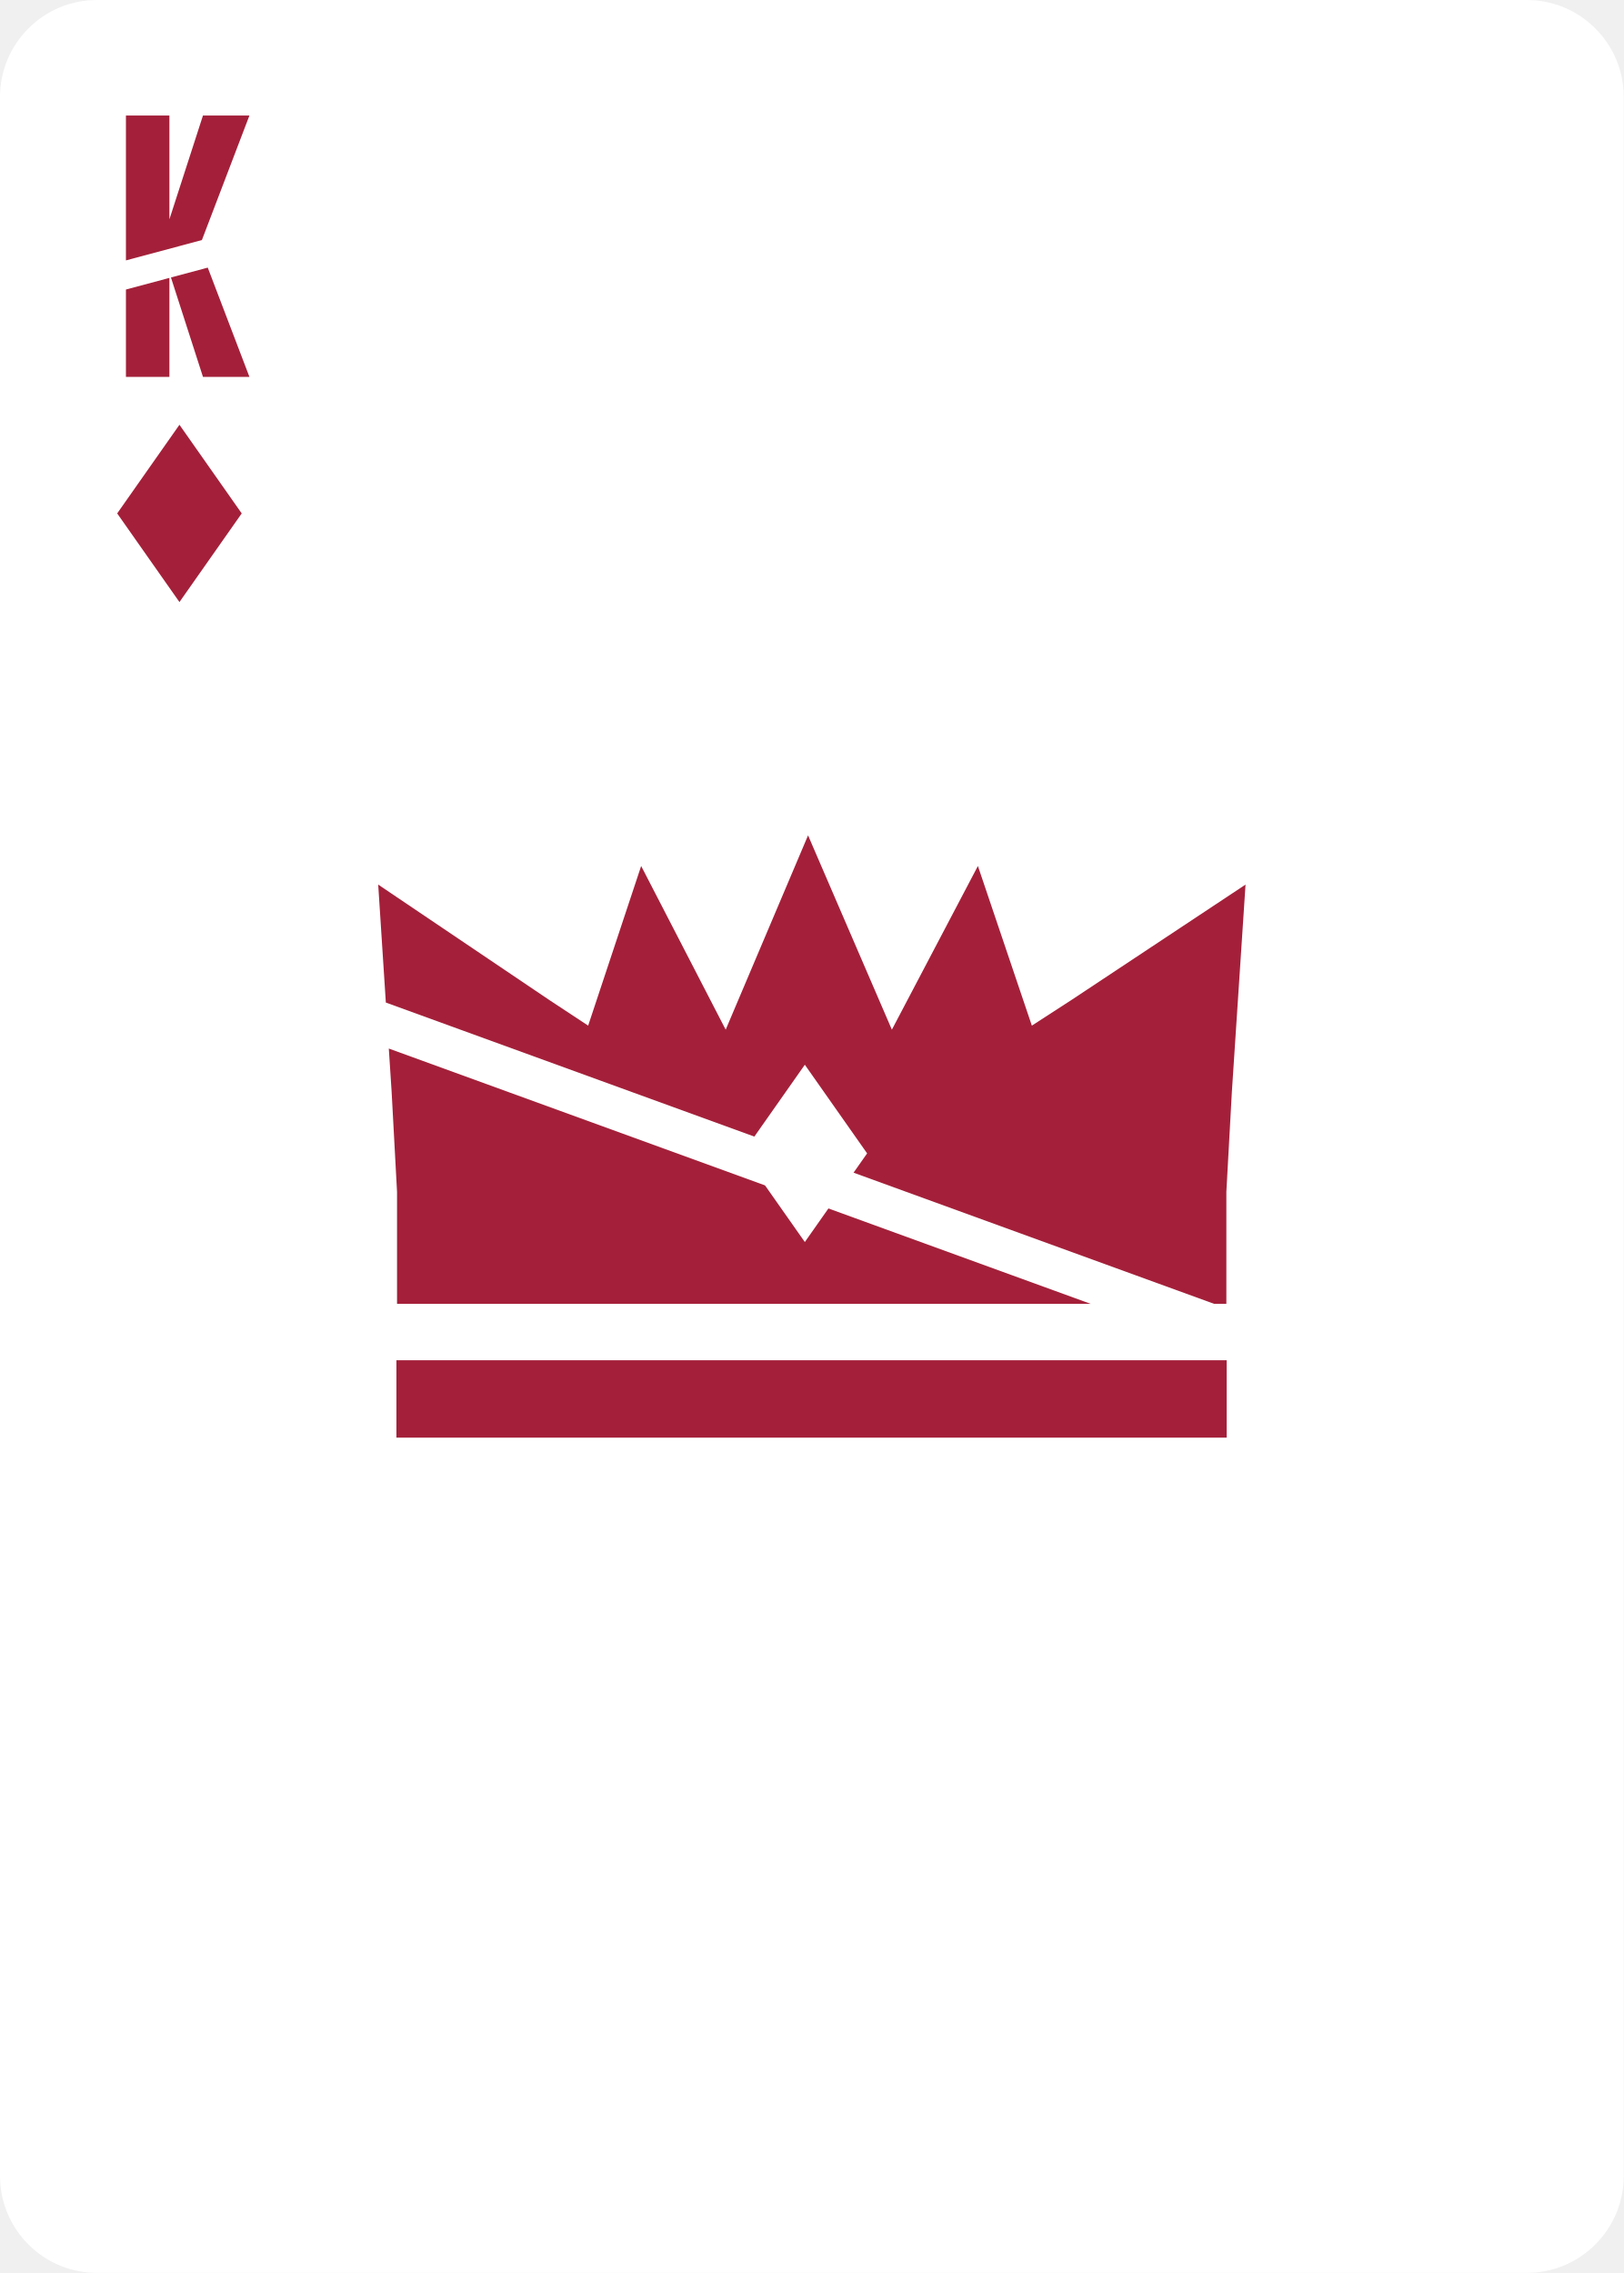
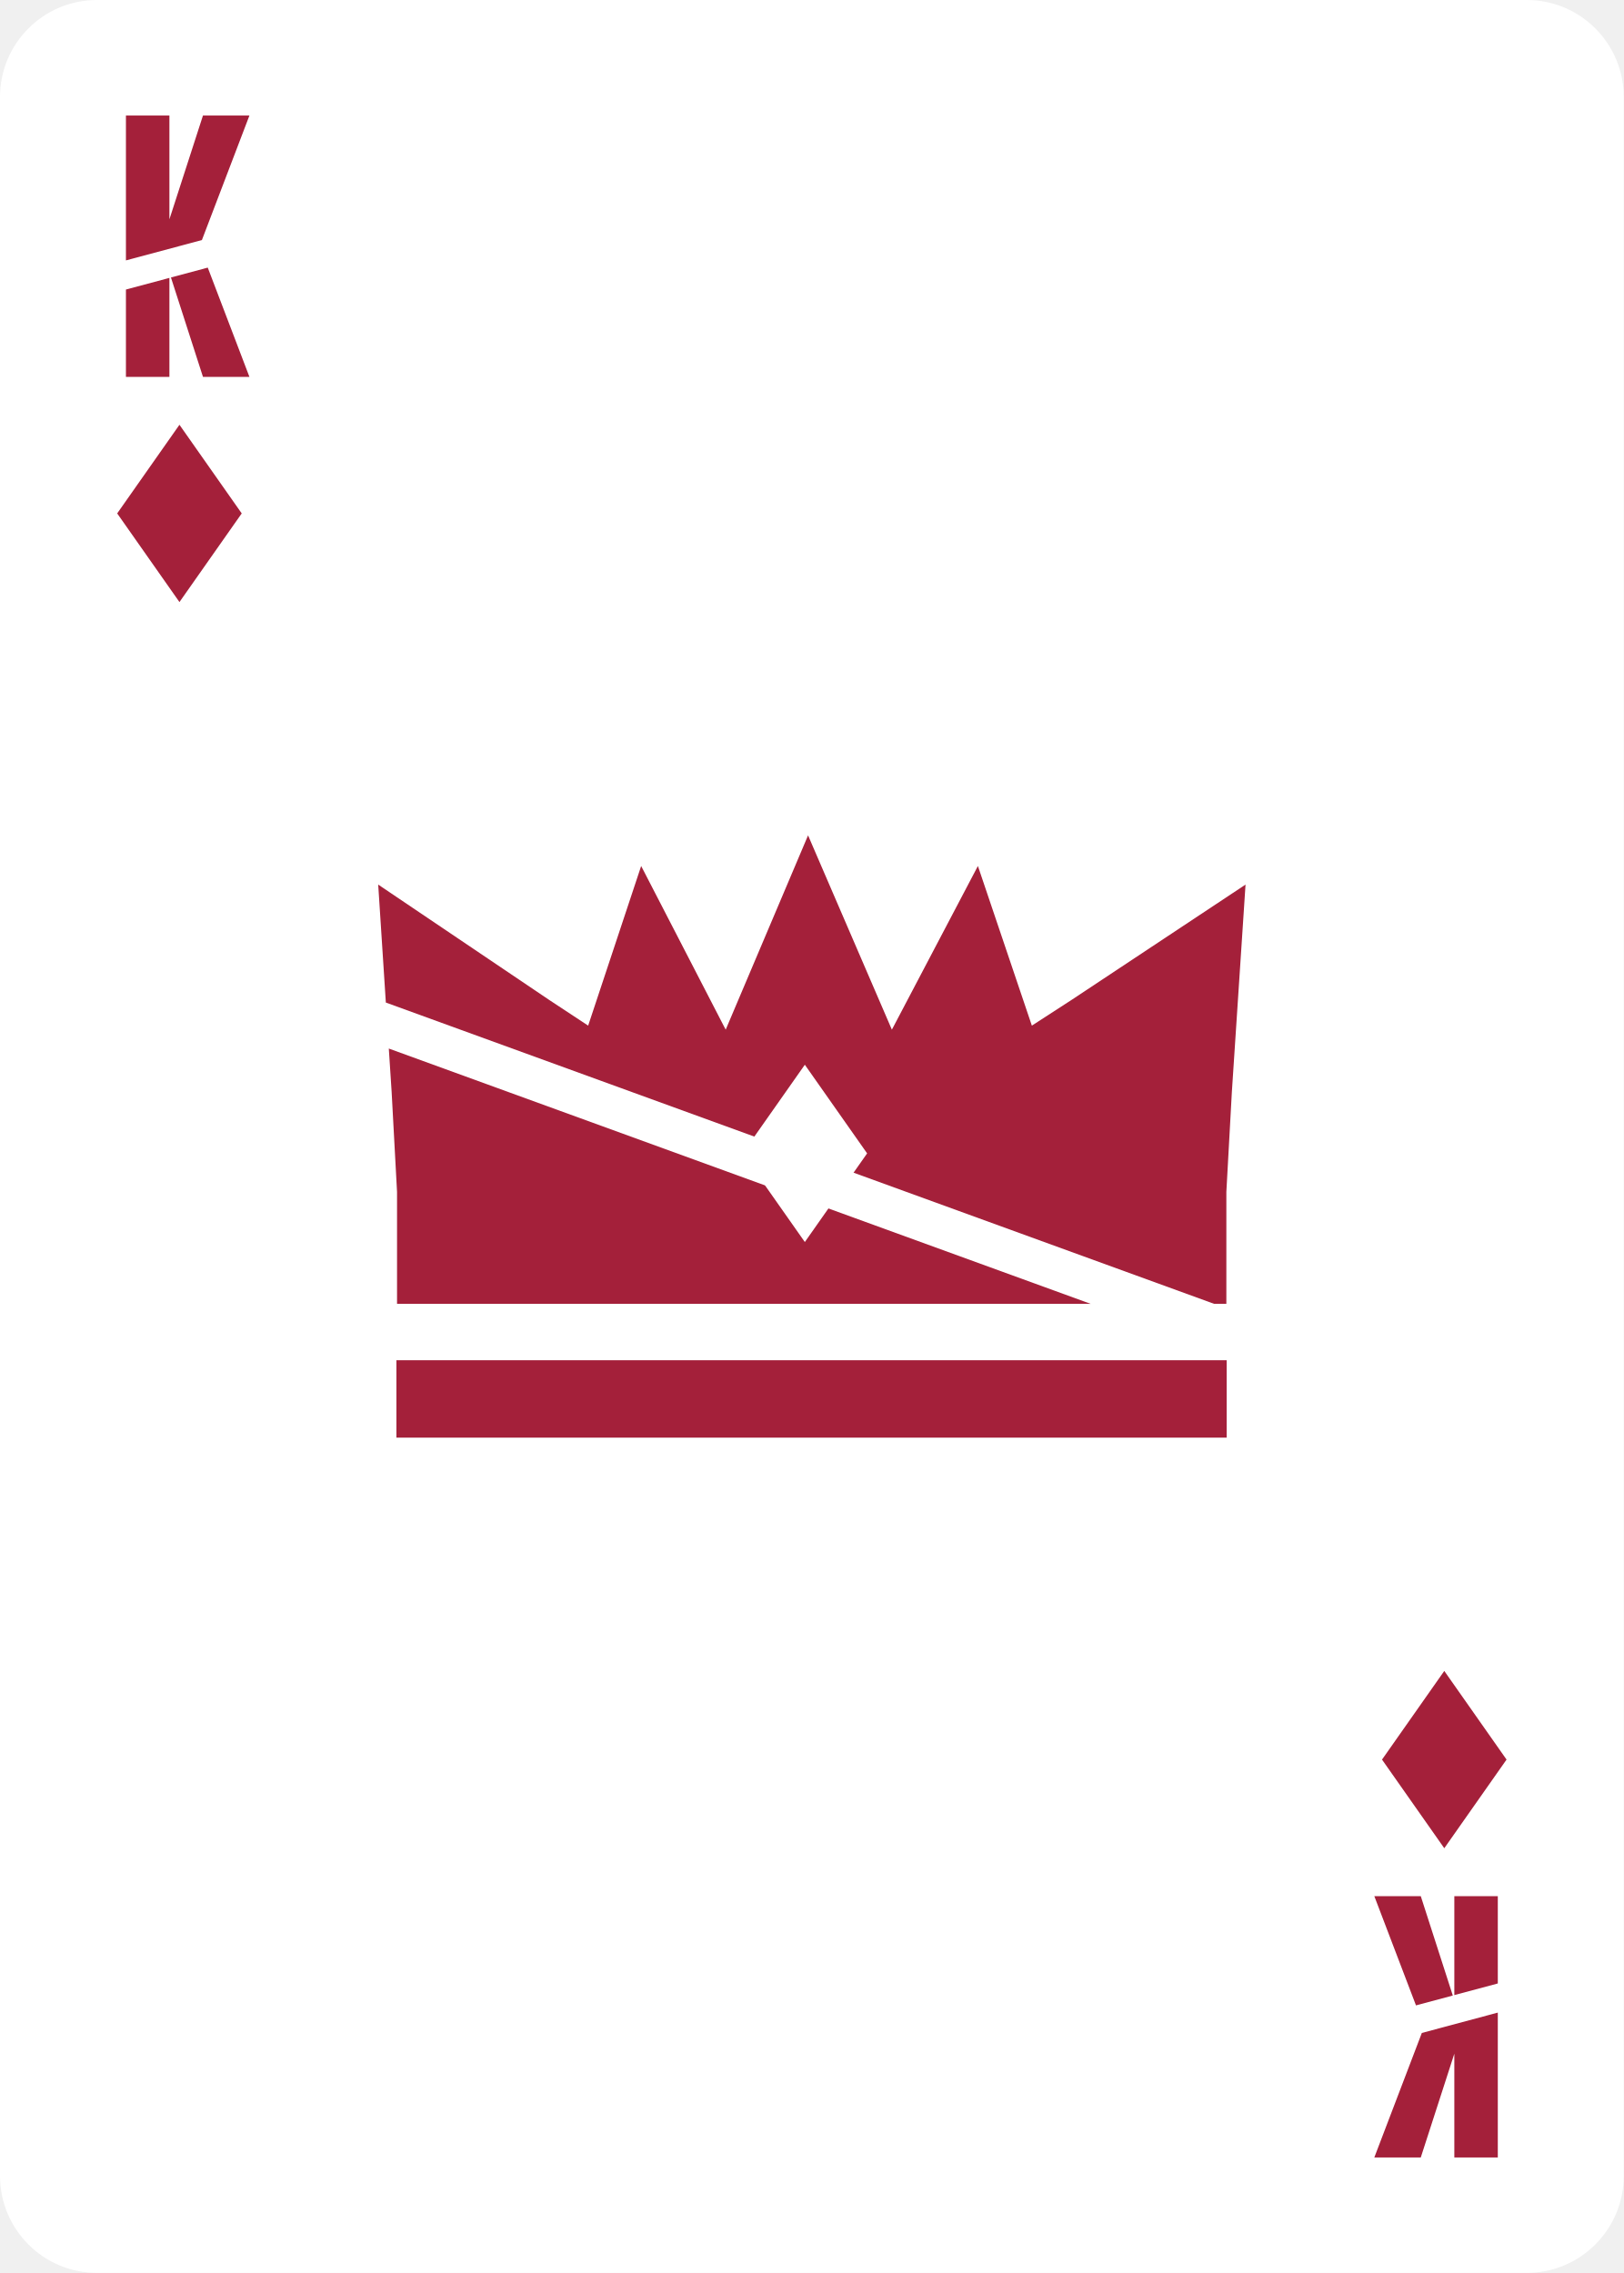
<svg xmlns="http://www.w3.org/2000/svg" viewBox="0 0 750 1050">
-   <g id="uuid-56006f04-1f2b-4b1d-a6cc-4a2f420f511e">
+   <g id="uuid-a55c1a0a-7d71-468a-8495-8308fe486305">
    <rect width="750" height="1049.95" rx="44.82" ry="44.82" style="fill:#fff;" />
  </g>
-   <g id="uuid-0e3101dc-1271-4a6d-bd56-75a3f9435234">
+   <g id="uuid-19b7012c-52c3-4996-8c64-422cc7461811">
    <g>
      <rect x="183.1" y="628.36" width="383.5" height="35.75" style="fill:#a4203a;" />
      <g>
        <polygon points="560.83 602.31 566.45 602.31 566.45 550.59 568.99 504.48 575.31 408.63 494.83 461.98 476.61 473.78 451.69 400.04 412.77 474.1 411.95 475.64 373.24 385.89 373.24 385.89 373.24 385.89 373.24 385.89 335.2 475.64 334.39 474.1 296.15 400.04 271.67 473.78 253.77 461.98 174.69 408.63 178.22 463.12 560.83 602.31" style="fill:#a4203a;" />
        <polygon points="179.59 484.37 180.9 504.48 183.39 550.59 183.39 602.31 373.24 602.31 503.79 602.31 179.59 484.37" style="fill:#a4203a;" />
      </g>
      <polygon points="371.75 491.85 342.98 532.8 371.75 573.75 400.52 532.8 371.75 491.85" style="fill:#fff;" />
    </g>
    <g>
      <polygon points="58.17 133.75 58.17 174.09 78.25 174.09 78.25 128.37 58.17 133.75" style="fill:#a4203a;" />
      <polygon points="93.26 110.89 115.21 53.37 93.75 53.37 78.25 101.31 78.25 53.37 58.17 53.37 58.17 120.29 93.26 110.89" style="fill:#a4203a;" />
      <polygon points="78.96 128.18 93.75 174.09 115.21 174.09 95.96 123.62 78.96 128.18" style="fill:#a4203a;" />
    </g>
    <polygon points="82.89 196.22 54.13 237.17 82.89 278.12 111.65 237.17 82.89 196.22" style="fill:#a4203a;" />
+     <g>
+       <polygon points="691.83 916.25 691.83 875.91 671.75 875.91 671.75 921.63 691.83 916.25" style="fill:#a4203a;" />
+       <polygon points="656.74 939.11 634.79 996.63 656.25 996.63 671.75 948.69 671.75 996.63 691.83 996.63 691.83 929.71 656.74 939.11" style="fill:#a4203a;" />
+       <polygon points="671.04 921.82 656.25 875.91 634.79 875.91 654.04 926.38 671.04 921.82" style="fill:#a4203a;" />
+     </g>
+     <polygon points="667.11 853.78 695.87 812.83 667.11 771.88 638.35 812.83 667.11 853.78" style="fill:#a4203a;" />
  </g>
</svg>
